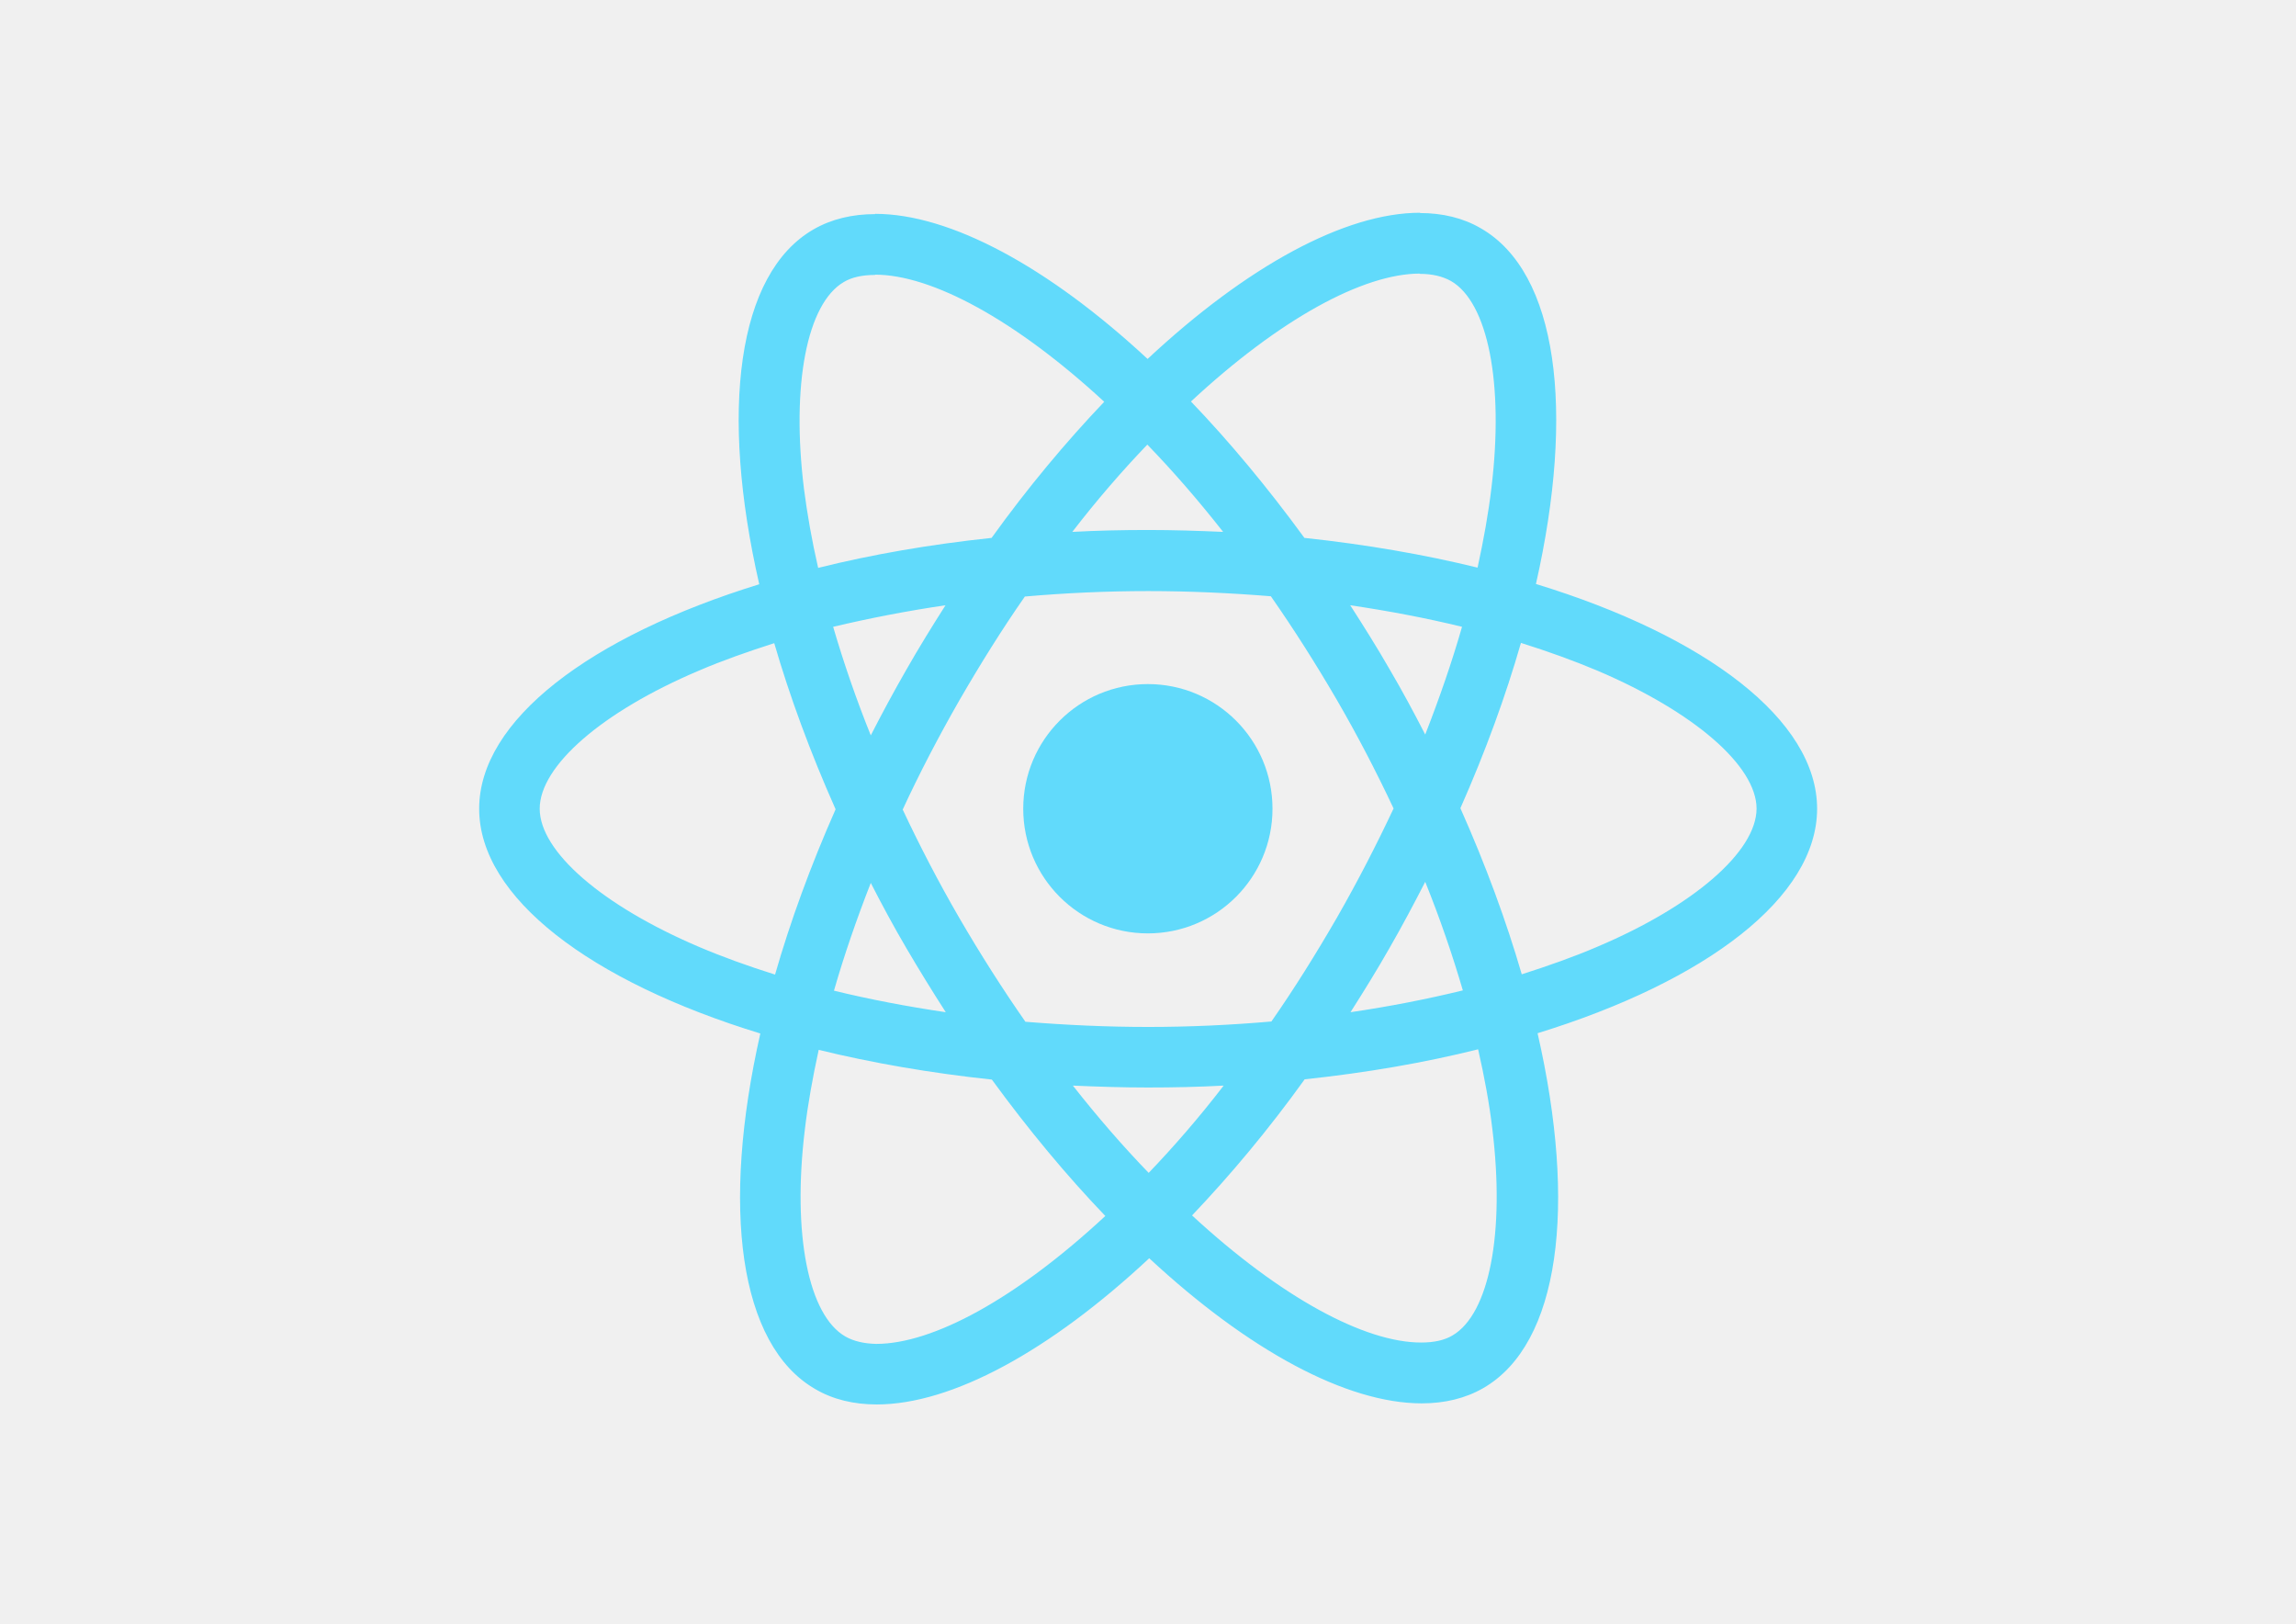
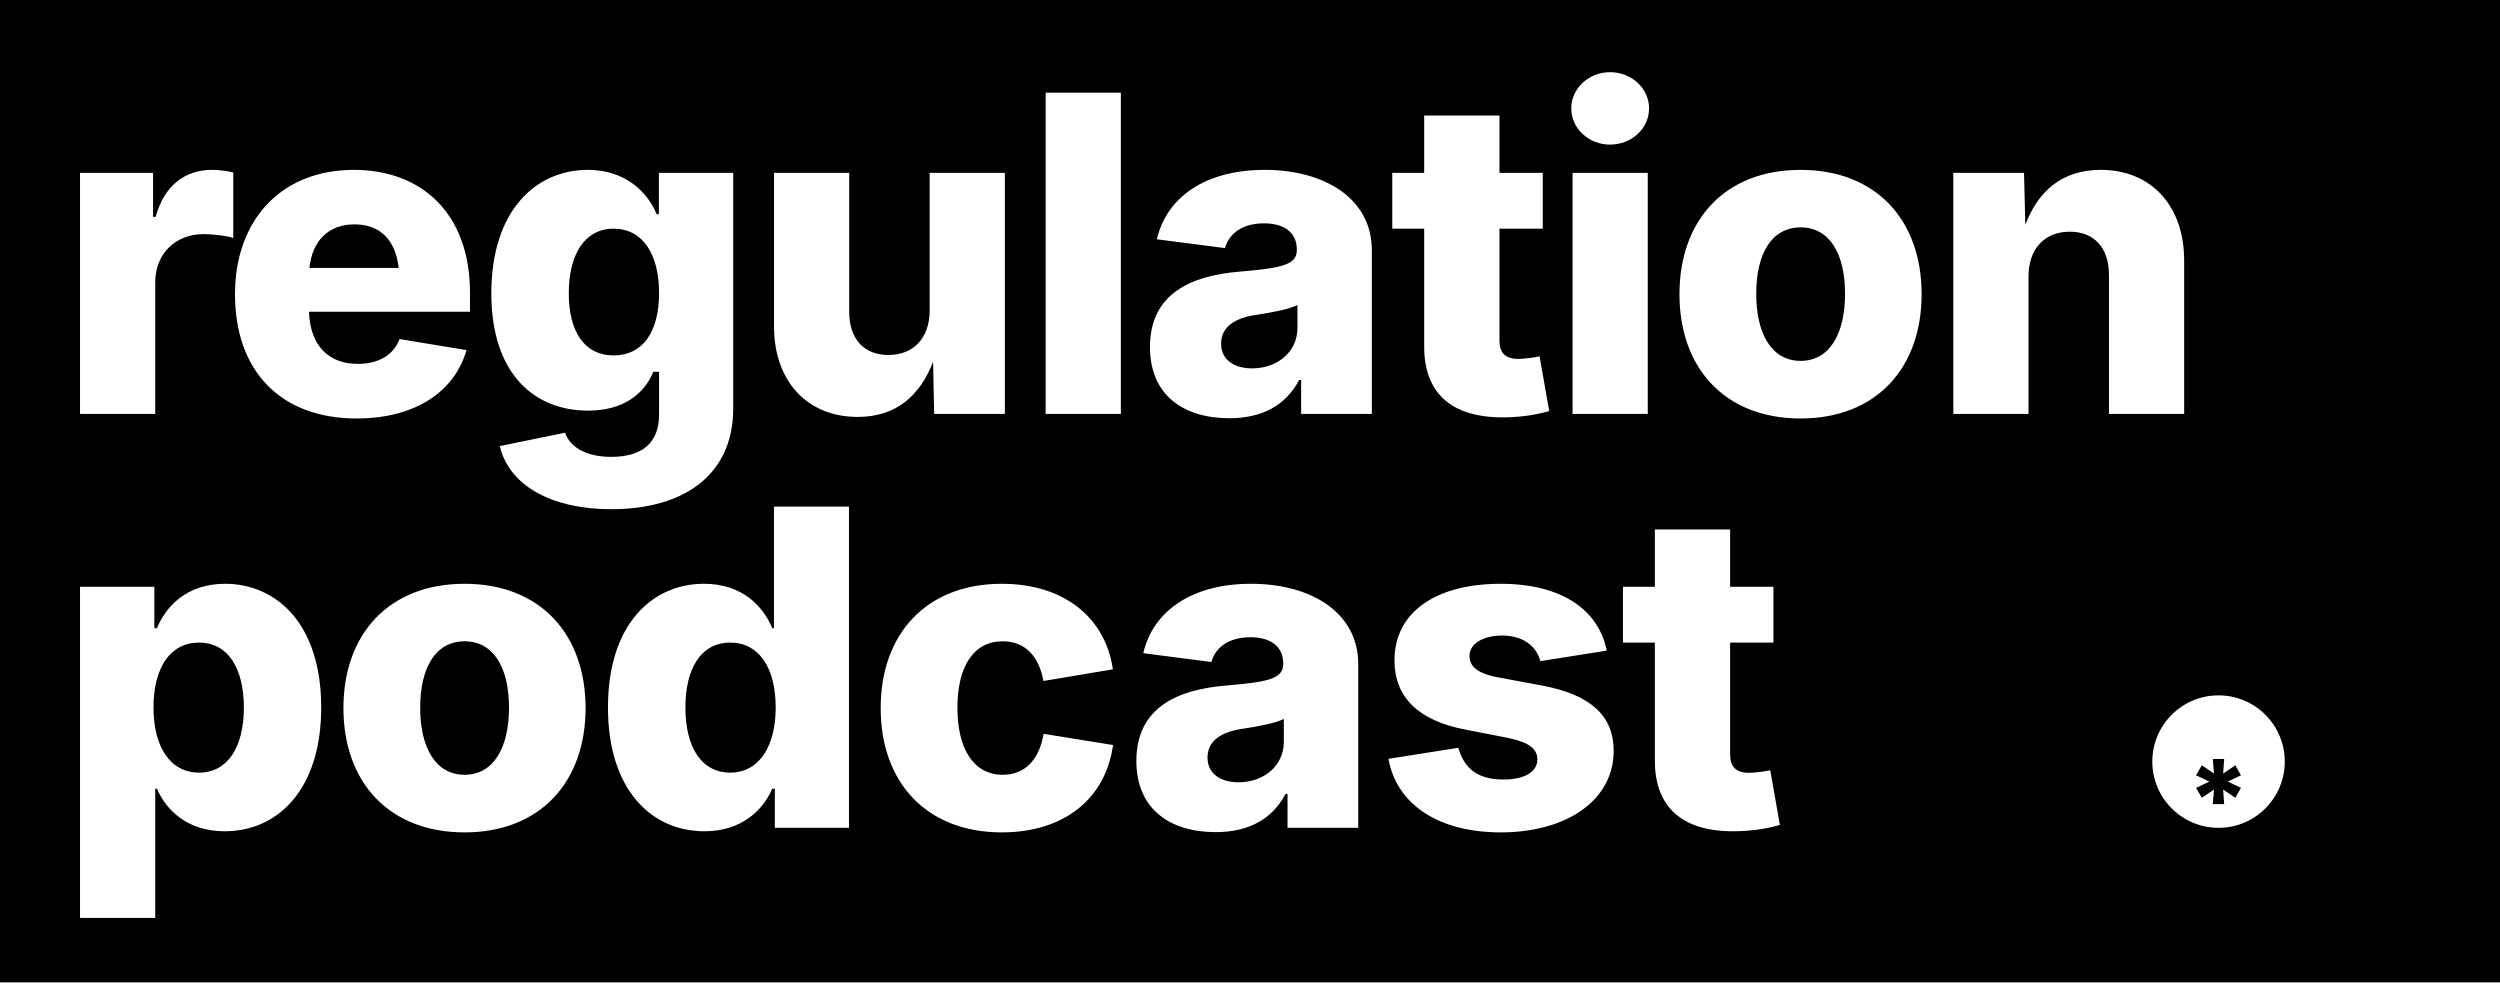
- <svg xmlns="http://www.w3.org/2000/svg" viewBox="0 0 841.9 595.3">
-   <g fill="#61DAFB">
-     <path d="M666.3 296.5c0-32.5-40.7-63.3-103.1-82.4 14.4-63.6 8-114.2-20.2-130.4-6.5-3.8-14.1-5.6-22.4-5.6v22.3c4.6 0 8.3.9 11.4 2.6 13.6 7.8 19.5 37.5 14.9 75.7-1.1 9.4-2.9 19.3-5.1 29.4-19.6-4.8-41-8.5-63.5-10.9-13.5-18.5-27.5-35.3-41.6-50 32.6-30.3 63.2-46.9 84-46.9V78c-27.5 0-63.5 19.6-99.9 53.6-36.4-33.8-72.4-53.2-99.9-53.2v22.3c20.7 0 51.4 16.5 84 46.6-14 14.7-28 31.4-41.3 49.9-22.6 2.4-44 6.1-63.6 11-2.3-10-4-19.7-5.2-29-4.7-38.2 1.1-67.9 14.6-75.8 3-1.8 6.9-2.6 11.5-2.6V78.5c-8.4 0-16 1.8-22.6 5.6-28.1 16.2-34.4 66.7-19.9 130.1-62.2 19.2-102.7 49.9-102.7 82.3 0 32.5 40.7 63.3 103.1 82.4-14.4 63.6-8 114.2 20.2 130.4 6.5 3.8 14.1 5.6 22.5 5.6 27.5 0 63.5-19.6 99.9-53.6 36.4 33.8 72.4 53.2 99.9 53.2 8.4 0 16-1.8 22.6-5.6 28.1-16.2 34.4-66.7 19.9-130.1 62-19.1 102.5-49.9 102.5-82.3zm-130.2-66.7c-3.7 12.9-8.3 26.2-13.5 39.5-4.1-8-8.4-16-13.1-24-4.6-8-9.5-15.8-14.4-23.4 14.2 2.1 27.9 4.7 41 7.9zm-45.8 106.5c-7.8 13.5-15.8 26.3-24.1 38.2-14.9 1.3-30 2-45.2 2-15.1 0-30.2-.7-45-1.9-8.3-11.9-16.4-24.6-24.2-38-7.6-13.1-14.5-26.4-20.8-39.8 6.2-13.4 13.2-26.8 20.7-39.9 7.8-13.5 15.8-26.3 24.1-38.2 14.9-1.3 30-2 45.2-2 15.1 0 30.2.7 45 1.9 8.3 11.9 16.4 24.6 24.2 38 7.6 13.1 14.5 26.4 20.8 39.8-6.3 13.4-13.2 26.8-20.7 39.9zm32.3-13c5.4 13.4 10 26.8 13.8 39.8-13.1 3.2-26.9 5.9-41.2 8 4.9-7.7 9.8-15.6 14.4-23.7 4.6-8 8.9-16.1 13-24.1zM421.2 430c-9.3-9.6-18.6-20.3-27.8-32 9 .4 18.2.7 27.5.7 9.4 0 18.7-.2 27.8-.7-9 11.7-18.3 22.4-27.5 32zm-74.4-58.9c-14.2-2.1-27.9-4.7-41-7.9 3.7-12.9 8.3-26.2 13.5-39.5 4.1 8 8.4 16 13.1 24 4.7 8 9.5 15.8 14.4 23.4zM420.7 163c9.3 9.6 18.6 20.3 27.8 32-9-.4-18.2-.7-27.5-.7-9.4 0-18.7.2-27.8.7 9-11.7 18.3-22.4 27.5-32zm-74 58.9c-4.9 7.7-9.8 15.6-14.4 23.7-4.6 8-8.9 16-13 24-5.4-13.4-10-26.8-13.8-39.8 13.1-3.1 26.9-5.8 41.2-7.9zm-90.5 125.2c-35.4-15.1-58.3-34.9-58.3-50.6 0-15.7 22.9-35.6 58.3-50.6 8.6-3.7 18-7 27.7-10.1 5.7 19.6 13.2 40 22.5 60.9-9.2 20.8-16.6 41.1-22.2 60.6-9.9-3.1-19.3-6.5-28-10.2zM310 490c-13.6-7.8-19.5-37.5-14.9-75.7 1.1-9.4 2.9-19.3 5.1-29.4 19.6 4.8 41 8.5 63.5 10.9 13.5 18.5 27.5 35.3 41.6 50-32.6 30.3-63.2 46.9-84 46.9-4.5-.1-8.3-1-11.3-2.7zm237.2-76.2c4.7 38.2-1.1 67.9-14.6 75.8-3 1.8-6.9 2.6-11.5 2.6-20.7 0-51.4-16.5-84-46.6 14-14.7 28-31.4 41.3-49.9 22.6-2.4 44-6.1 63.6-11 2.3 10.1 4.1 19.8 5.2 29.1zm38.5-66.7c-8.6 3.7-18 7-27.7 10.1-5.7-19.6-13.2-40-22.5-60.9 9.2-20.8 16.6-41.1 22.2-60.6 9.9 3.1 19.3 6.5 28.1 10.2 35.4 15.1 58.3 34.9 58.3 50.6-.1 15.7-23 35.6-58.4 50.6zM320.8 78.4z" />
-     <circle cx="420.9" cy="296.5" r="45.7" />
-     <path d="M520.5 78.1z" />
+ <svg xmlns="http://www.w3.org/2000/svg" width="453" height="178" viewBox="0 0 453 178" fill="none">
+   <rect width="453" height="178" fill="black" />
+   <text fill="white" font-family="'Inter', sans-serif" font-size="80" font-weight="800" letter-spacing="-0.02em">
+     <tspan x="10" y="75">regulation</tspan>
+     <tspan x="10" y="150">podcast</tspan>
+   </text>
+   <g transform="translate(390, 126)">
+     <circle cx="12" cy="12" r="12" fill="white" />
+     <text x="12" y="18.5" text-anchor="middle" dominant-baseline="middle" fill="black" font-family="'Inter', sans-serif" font-size="20" font-weight="800">*</text>
  </g>
</svg>
